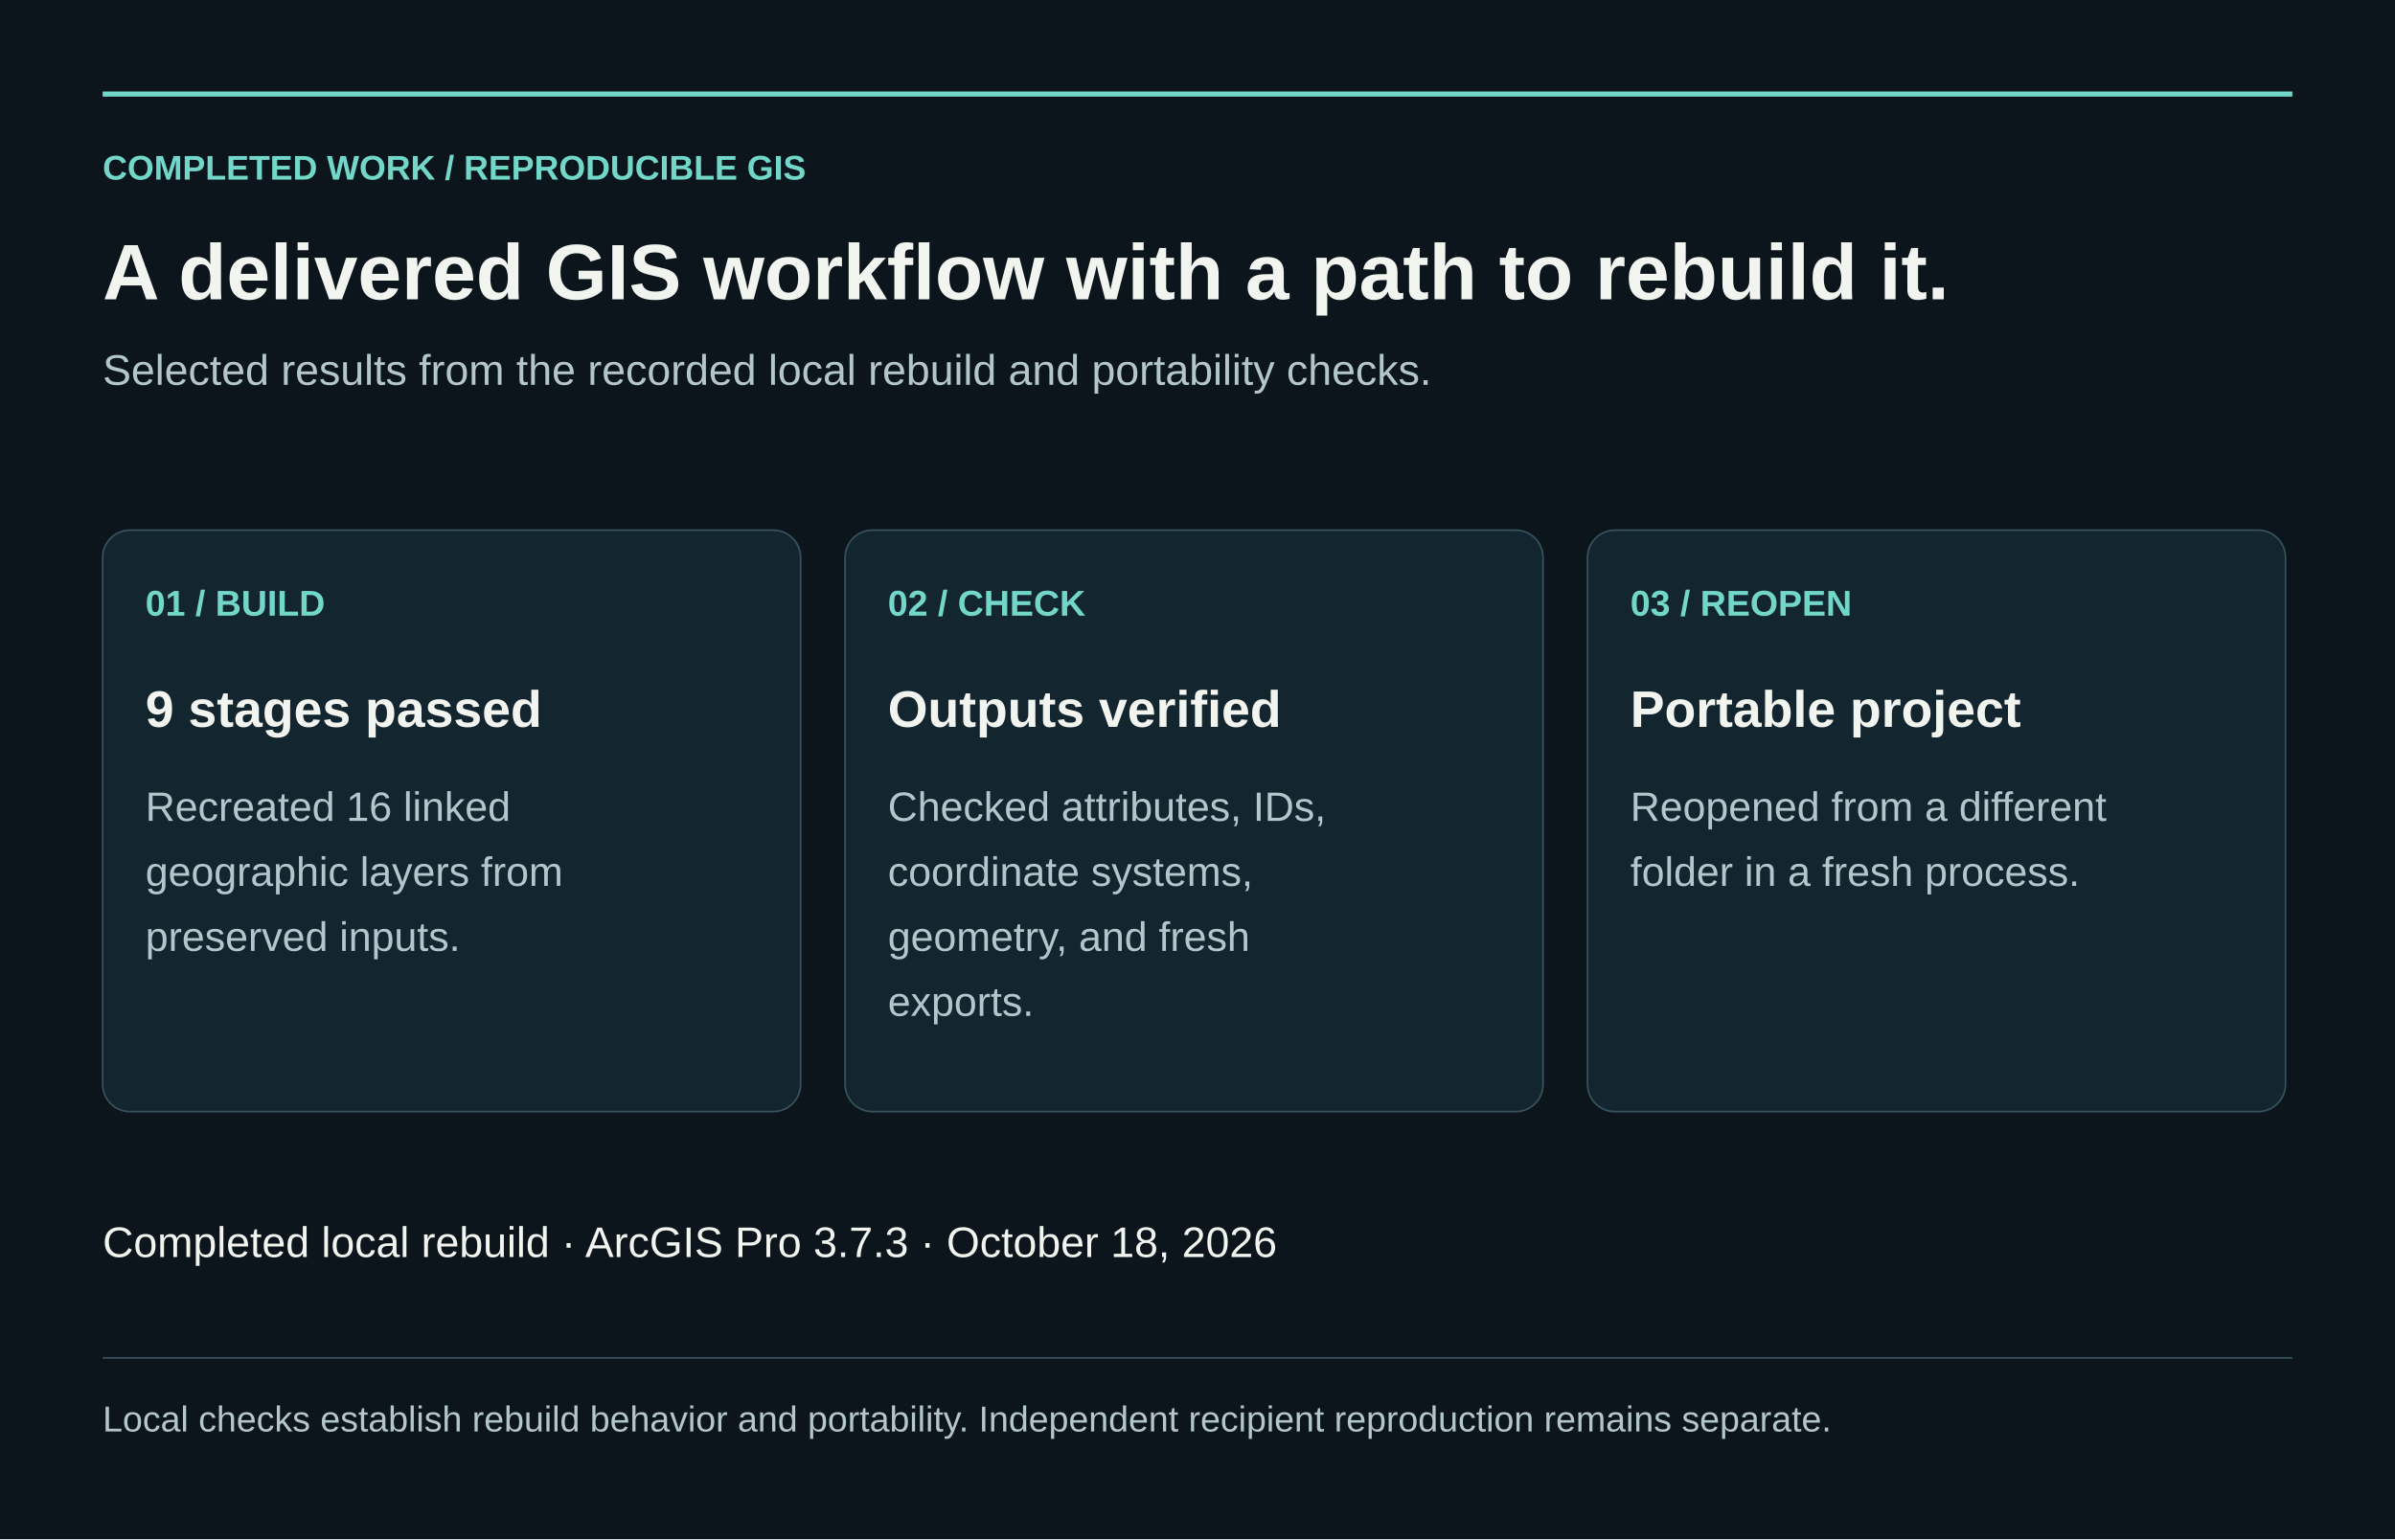
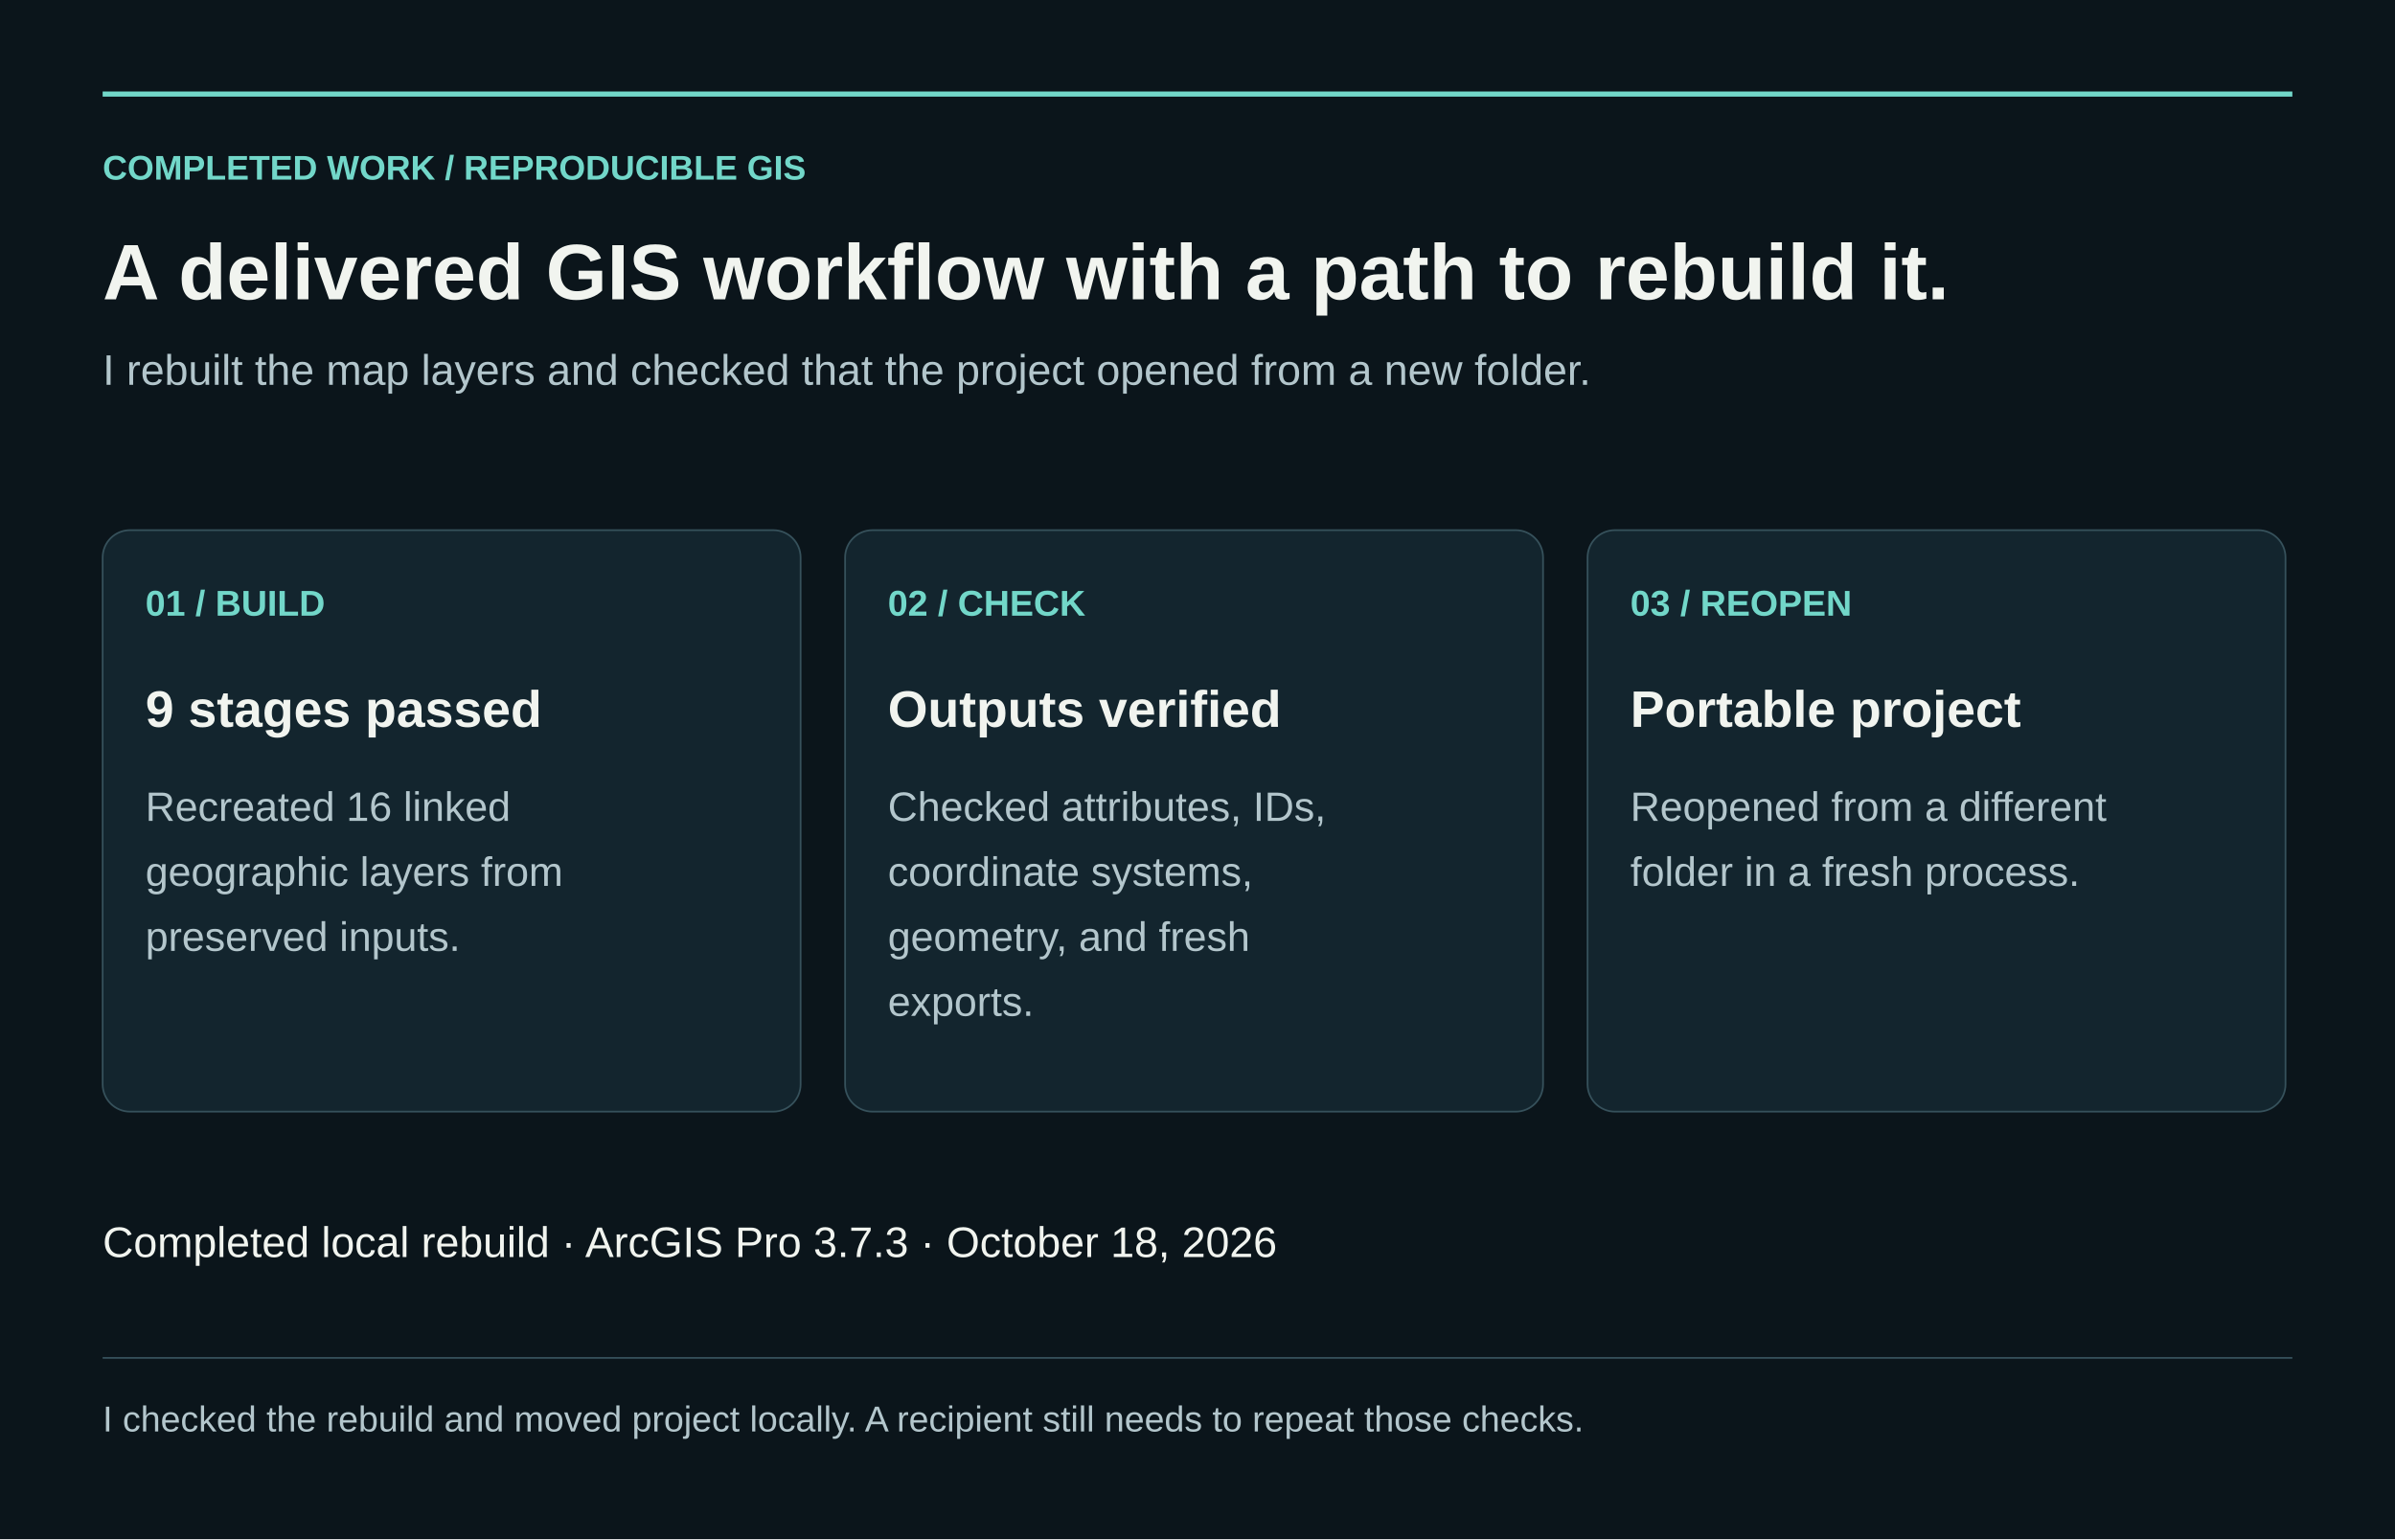
<svg xmlns="http://www.w3.org/2000/svg" width="1400" height="900" viewBox="0 0 1400 900" role="img" aria-labelledby="title desc">
  <rect width="1400" height="900" fill="#0b151b" />
  <path d="M60 55H1340" stroke="#72d7c9" stroke-width="3" />
  <text xml:space="preserve" x="60" y="105" fill="#72d7c9" font-family="Arial, sans-serif" font-size="20" font-weight="700">COMPLETED WORK / REPRODUCIBLE GIS</text>
  <text xml:space="preserve" x="60" y="175" fill="#f1f4ef" font-family="Arial, sans-serif" font-size="46" font-weight="700">A delivered GIS workflow with a path to rebuild it.</text>
-   <text xml:space="preserve" x="60" y="225" fill="#b3c6cc" font-family="Arial, sans-serif" font-size="25" font-weight="400">Selected results from the recorded local rebuild and portability checks.</text>
+   <text xml:space="preserve" x="60" y="225" fill="#b3c6cc" font-family="Arial, sans-serif" font-size="25" font-weight="400">I rebuilt the map layers and checked that the project opened from a new folder.</text>
  <rect x="60" y="310" width="408" height="340" rx="16" fill="#13252e" stroke="#36515b" />
  <text xml:space="preserve" x="85" y="360" fill="#72d7c9" font-family="Arial, sans-serif" font-size="21" font-weight="700">01 / BUILD</text>
  <text xml:space="preserve" x="85" y="425" fill="#f1f4ef" font-family="Arial, sans-serif" font-size="30" font-weight="700">9 stages passed</text>
  <text xml:space="preserve" x="85" y="480" fill="#b3c6cc" font-family="Arial, sans-serif" font-size="24" font-weight="400">Recreated 16 linked</text>
  <text xml:space="preserve" x="85" y="518" fill="#b3c6cc" font-family="Arial, sans-serif" font-size="24" font-weight="400">geographic layers from</text>
  <text xml:space="preserve" x="85" y="556" fill="#b3c6cc" font-family="Arial, sans-serif" font-size="24" font-weight="400">preserved inputs.</text>
  <rect x="494" y="310" width="408" height="340" rx="16" fill="#13252e" stroke="#36515b" />
  <text xml:space="preserve" x="519" y="360" fill="#72d7c9" font-family="Arial, sans-serif" font-size="21" font-weight="700">02 / CHECK</text>
  <text xml:space="preserve" x="519" y="425" fill="#f1f4ef" font-family="Arial, sans-serif" font-size="30" font-weight="700">Outputs verified</text>
  <text xml:space="preserve" x="519" y="480" fill="#b3c6cc" font-family="Arial, sans-serif" font-size="24" font-weight="400">Checked attributes, IDs,</text>
  <text xml:space="preserve" x="519" y="518" fill="#b3c6cc" font-family="Arial, sans-serif" font-size="24" font-weight="400">coordinate systems,</text>
  <text xml:space="preserve" x="519" y="556" fill="#b3c6cc" font-family="Arial, sans-serif" font-size="24" font-weight="400">geometry, and fresh</text>
  <text xml:space="preserve" x="519" y="594" fill="#b3c6cc" font-family="Arial, sans-serif" font-size="24" font-weight="400">exports.</text>
  <rect x="928" y="310" width="408" height="340" rx="16" fill="#13252e" stroke="#36515b" />
  <text xml:space="preserve" x="953" y="360" fill="#72d7c9" font-family="Arial, sans-serif" font-size="21" font-weight="700">03 / REOPEN</text>
  <text xml:space="preserve" x="953" y="425" fill="#f1f4ef" font-family="Arial, sans-serif" font-size="30" font-weight="700">Portable project</text>
  <text xml:space="preserve" x="953" y="480" fill="#b3c6cc" font-family="Arial, sans-serif" font-size="24" font-weight="400">Reopened from a different</text>
  <text xml:space="preserve" x="953" y="518" fill="#b3c6cc" font-family="Arial, sans-serif" font-size="24" font-weight="400">folder in a fresh process.</text>
  <text xml:space="preserve" x="60" y="735" fill="#f1f4ef" font-family="Arial, sans-serif" font-size="25" font-weight="400">Completed local rebuild · ArcGIS Pro 3.7.3 · October 18, 2026</text>
  <path d="M60 794H1340" stroke="#36515b" />
-   <text xml:space="preserve" x="60" y="837" fill="#b3c6cc" font-family="Arial, sans-serif" font-size="21" font-weight="400">Local checks establish rebuild behavior and portability. Independent recipient reproduction remains separate.</text>
+   <text xml:space="preserve" x="60" y="837" fill="#b3c6cc" font-family="Arial, sans-serif" font-size="21" font-weight="400">I checked the rebuild and moved project locally. A recipient still needs to repeat those checks.</text>
</svg>
